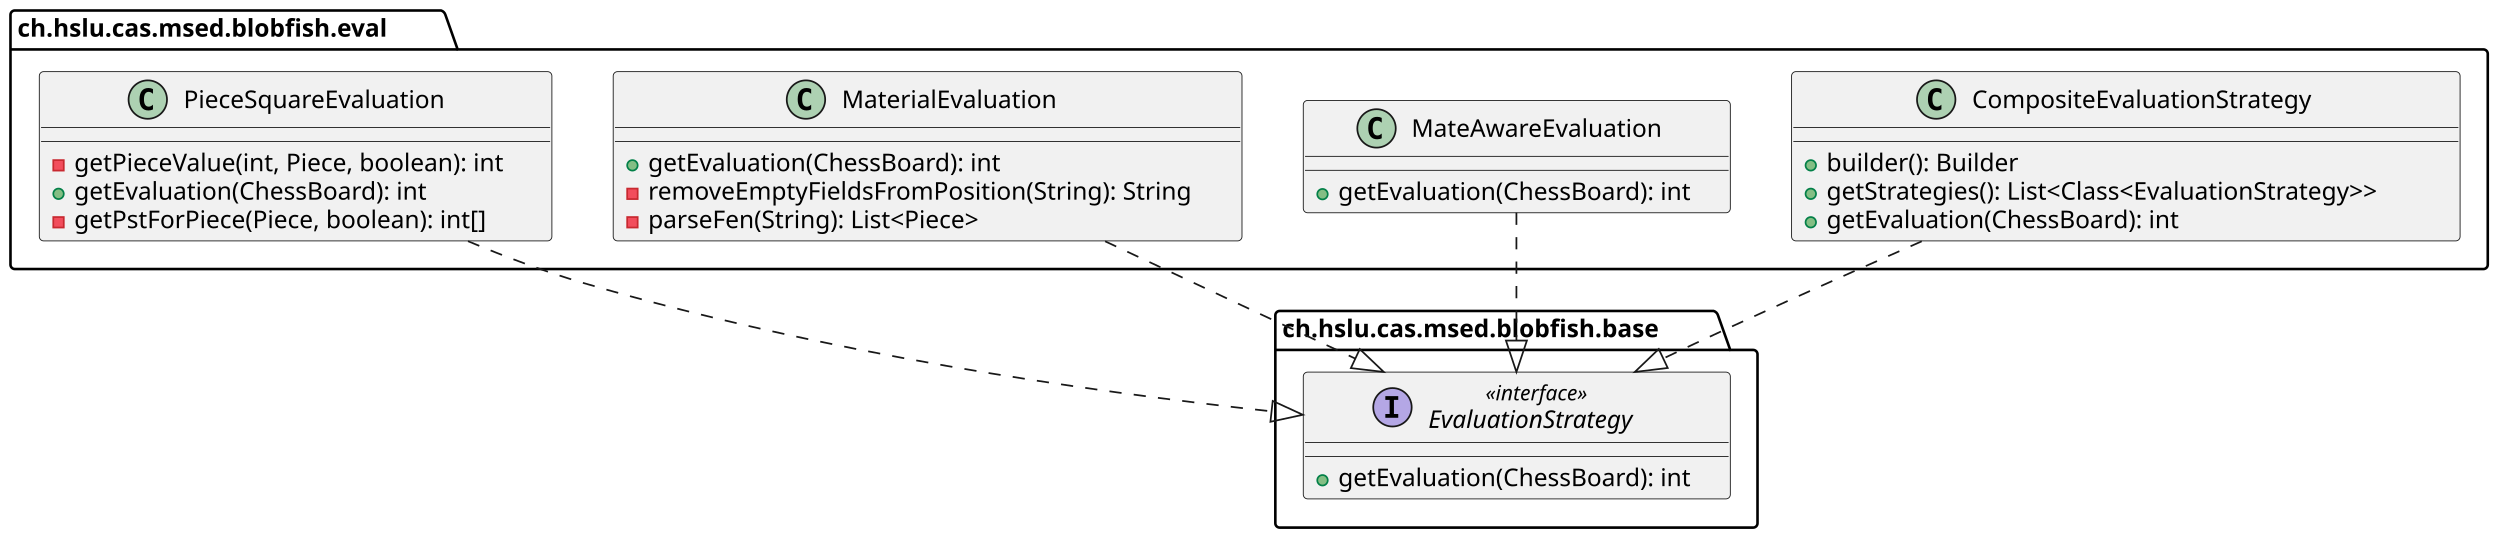
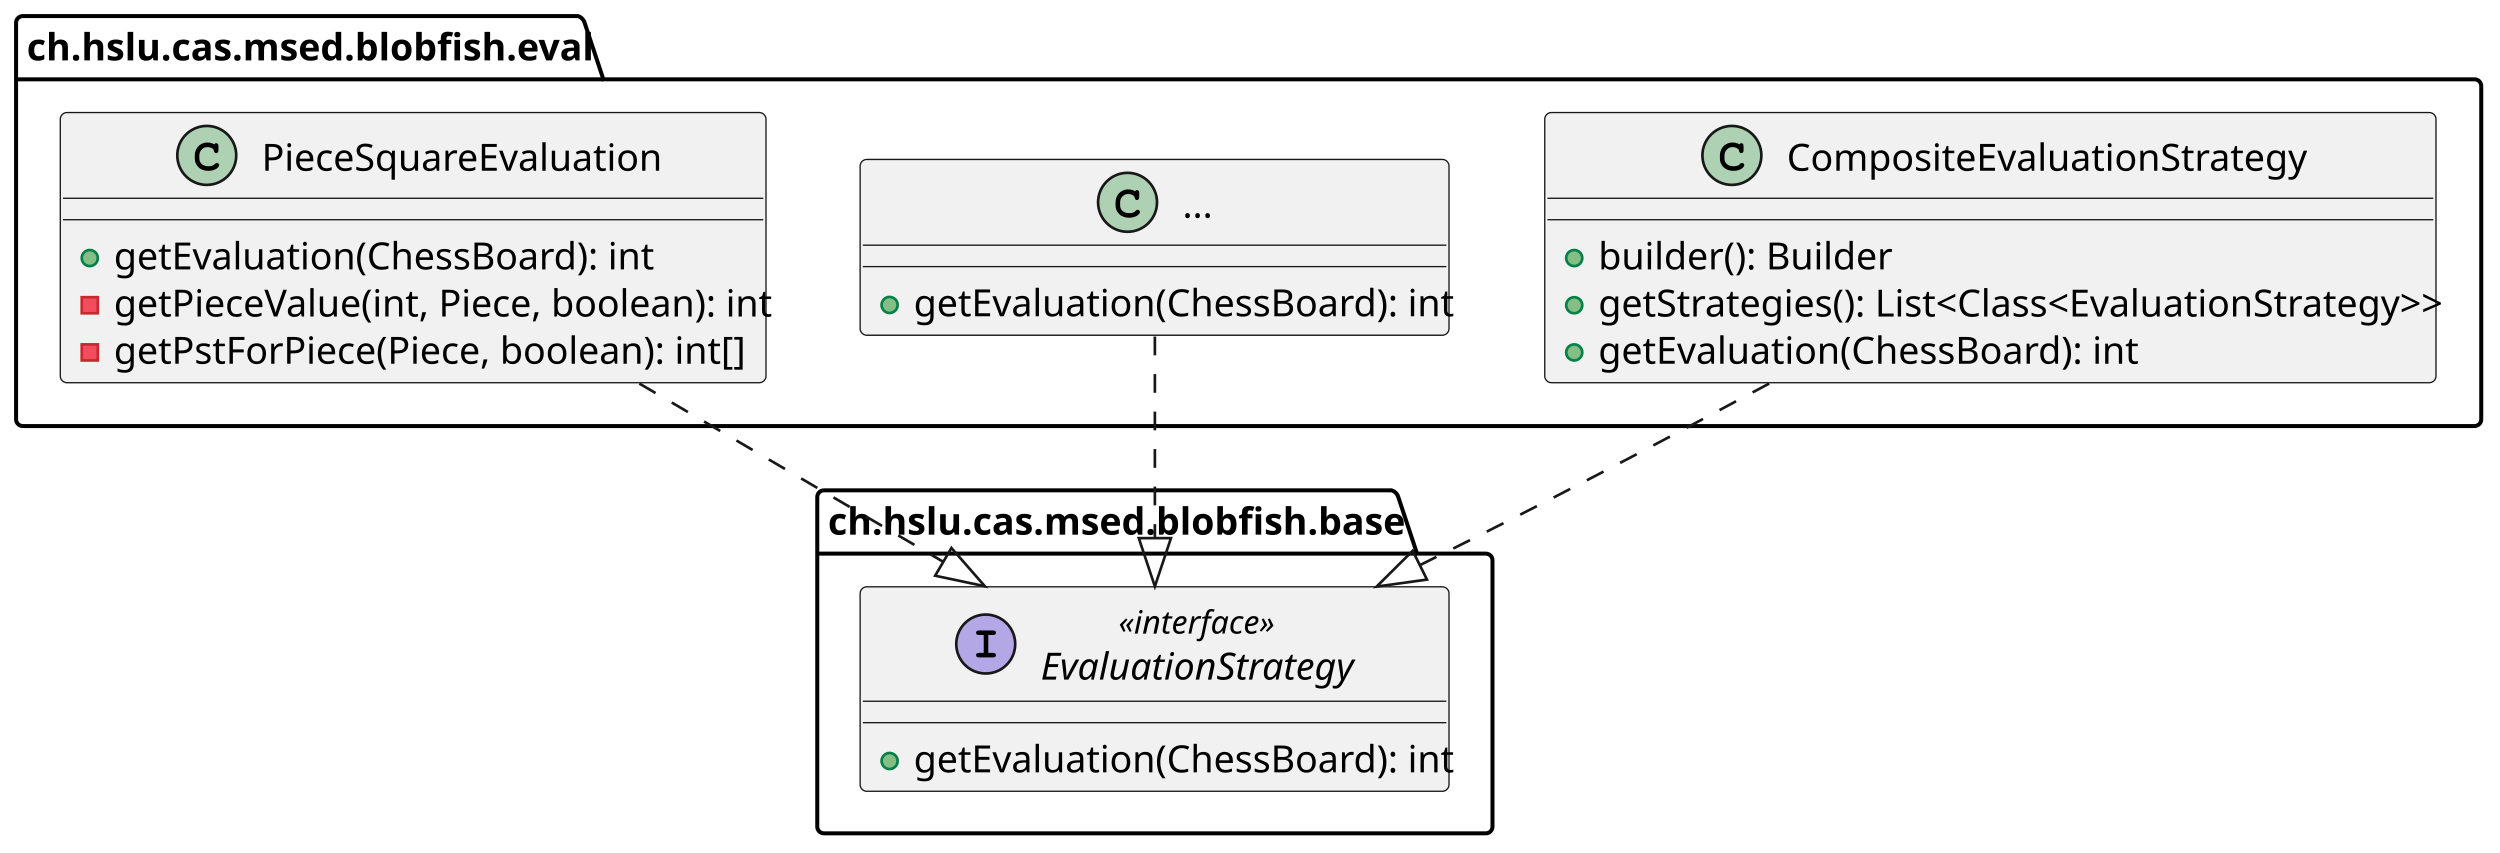
- <svg xmlns="http://www.w3.org/2000/svg" contentStyleType="text/css" data-diagram-type="CLASS" height="309px" preserveAspectRatio="none" style="width:1431px;height:309px;background:#FFFFFF;" version="1.1" viewBox="0 0 1431 309" width="1431px" zoomAndPan="magnify">
+ <svg xmlns="http://www.w3.org/2000/svg" contentStyleType="text/css" data-diagram-type="CLASS" height="318px" preserveAspectRatio="none" style="width:933px;height:318px;background:#FFFFFF;" version="1.1" viewBox="0 0 933 318" width="933px" zoomAndPan="magnify">
  <defs />
  <g>
    <g class="cluster" data-entity="ch.hslu.cas.msed.blobfish.base" data-source-line="6" data-uid="ent0002" id="cluster_ch.hslu.cas.msed.blobfish.base">
-       <path d="M732.5,178 L980.886,178 A3.75,3.75 0 0 1 983.386,180.5 L990.386,200.297 L1003.5,200.297 A2.5,2.5 0 0 1 1006,202.797 L1006,299.5 A2.5,2.5 0 0 1 1003.5,302 L732.5,302 A2.5,2.5 0 0 1 730,299.5 L730,180.5 A2.5,2.5 0 0 1 732.5,178" fill="none" style="stroke:#000000;stroke-width:1.5;" />
-       <line style="stroke:#000000;stroke-width:1.5;" x1="730" x2="990.386" y1="200.297" y2="200.297" />
-       <text fill="#000000" font-family="sans-serif" font-size="14" font-weight="bold" lengthAdjust="spacing" textLength="247.386" x="734" y="192.995">ch.hslu.cas.msed.blobfish.base</text>
+       <path d="M307.5,183 L519.341,183 A3.75,3.75 0 0 1 521.841,185.5 L528.841,206.609 L554.5,206.609 A2.5,2.5 0 0 1 557,209.109 L557,308.5 A2.5,2.5 0 0 1 554.5,311 L307.5,311 A2.5,2.5 0 0 1 305,308.5 L305,185.5 A2.5,2.5 0 0 1 307.5,183" fill="none" style="stroke:#000000;stroke-width:1.5;" />
+       <line style="stroke:#000000;stroke-width:1.5;" x1="305" x2="528.841" y1="206.609" y2="206.609" />
+       <text fill="#000000" font-family="sans-serif" font-size="14" font-weight="bold" lengthAdjust="spacing" textLength="210.841" x="309" y="199.533">ch.hslu.cas.msed.blobfish.base</text>
    </g>
    <g class="cluster" data-entity="ch.hslu.cas.msed.blobfish.eval" data-source-line="12" data-uid="ent0004" id="cluster_ch.hslu.cas.msed.blobfish.eval">
-       <path d="M8.5,6 L252.456,6 A3.75,3.75 0 0 1 254.956,8.5 L261.956,28.297 L1421.5,28.297 A2.5,2.5 0 0 1 1424,30.797 L1424,151.5 A2.5,2.5 0 0 1 1421.5,154 L8.5,154 A2.5,2.5 0 0 1 6,151.5 L6,8.5 A2.5,2.5 0 0 1 8.5,6" fill="none" style="stroke:#000000;stroke-width:1.5;" />
-       <line style="stroke:#000000;stroke-width:1.5;" x1="6" x2="261.956" y1="28.297" y2="28.297" />
-       <text fill="#000000" font-family="sans-serif" font-size="14" font-weight="bold" lengthAdjust="spacing" textLength="242.956" x="10" y="20.995">ch.hslu.cas.msed.blobfish.eval</text>
+       <path d="M8.5,6 L215.679,6 A3.75,3.75 0 0 1 218.179,8.5 L225.179,29.609 L923.5,29.609 A2.5,2.5 0 0 1 926,32.109 L926,156.5 A2.5,2.5 0 0 1 923.5,159 L8.5,159 A2.5,2.5 0 0 1 6,156.5 L6,8.5 A2.5,2.5 0 0 1 8.5,6" fill="none" style="stroke:#000000;stroke-width:1.5;" />
+       <line style="stroke:#000000;stroke-width:1.5;" x1="6" x2="225.179" y1="29.609" y2="29.609" />
+       <text fill="#000000" font-family="sans-serif" font-size="14" font-weight="bold" lengthAdjust="spacing" textLength="206.179" x="10" y="22.533">ch.hslu.cas.msed.blobfish.eval</text>
    </g>
    <g class="entity" data-entity="EvaluationStrategy" data-source-line="7" data-uid="ent0003" id="entity_EvaluationStrategy">
-       <rect fill="#F1F1F1" height="72.562" rx="2.5" ry="2.5" style="stroke:#181818;stroke-width:0.5;" width="244.442" x="746" y="213" />
-       <ellipse cx="797.044" cy="233.133" fill="#B4A7E5" rx="11" ry="11" style="stroke:#181818;stroke-width:1;" />
-       <path d="M792.966,228.898 L792.966,226.742 L800.356,226.742 L800.356,228.898 L797.888,228.898 L797.888,236.977 L800.356,236.977 L800.356,239.133 L792.966,239.133 L792.966,236.977 L795.435,236.977 L795.435,228.898 L792.966,228.898 Z " fill="#000000" />
-       <text fill="#000000" font-family="sans-serif" font-size="12" font-style="italic" lengthAdjust="spacing" textLength="68.332" x="850.305" y="229.139">«interface»</text>
-       <text fill="#000000" font-family="sans-serif" font-size="14" font-style="italic" lengthAdjust="spacing" textLength="133.855" x="817.544" y="244.964">EvaluationStrategy</text>
-       <line style="stroke:#181818;stroke-width:0.5;" x1="747" x2="989.442" y1="253.266" y2="253.266" />
-       <line style="stroke:#181818;stroke-width:0.5;" x1="747" x2="989.442" y1="261.266" y2="261.266" />
-       <ellipse cx="757" cy="274.914" fill="#84BE84" rx="3" ry="3" style="stroke:#038048;stroke-width:1;" />
-       <text fill="#000000" font-family="sans-serif" font-size="14" lengthAdjust="spacing" textLength="218.442" x="766" y="278.261">getEvaluation(ChessBoard): int</text>
+       <rect fill="#F1F1F1" height="76.312" rx="2.5" ry="2.5" style="stroke:#181818;stroke-width:0.5;" width="219.772" x="321" y="219" />
+       <ellipse cx="367.877" cy="240.352" fill="#B4A7E5" rx="11" ry="11" style="stroke:#181818;stroke-width:1;" />
+       <path d="M368.831,236.992 L368.831,243.648 L370.549,243.648 Q371.159,243.648 371.424,243.883 Q371.69,244.117 371.69,244.508 Q371.69,244.883 371.424,245.117 Q371.159,245.352 370.549,245.352 L365.409,245.352 Q364.799,245.352 364.534,245.117 Q364.268,244.883 364.268,244.492 Q364.268,244.117 364.534,243.883 Q364.799,243.648 365.409,243.648 L367.127,243.648 L367.127,236.992 L365.409,236.992 Q364.799,236.992 364.534,236.758 Q364.268,236.523 364.268,236.133 Q364.268,235.758 364.534,235.523 Q364.799,235.289 365.409,235.289 L370.549,235.289 Q371.159,235.289 371.424,235.523 Q371.69,235.758 371.69,236.133 Q371.69,236.523 371.424,236.758 Q371.159,236.992 370.549,236.992 L368.831,236.992 Z " fill="#000000" />
+       <text fill="#000000" font-family="sans-serif" font-size="12" font-style="italic" lengthAdjust="spacing" textLength="59.373" x="417.449" y="236.457">«interface»</text>
+       <text fill="#000000" font-family="sans-serif" font-size="14" font-style="italic" lengthAdjust="spacing" textLength="117.517" x="388.377" y="253.627">EvaluationStrategy</text>
+       <line style="stroke:#181818;stroke-width:0.5;" x1="322" x2="539.771" y1="261.703" y2="261.703" />
+       <line style="stroke:#181818;stroke-width:0.5;" x1="322" x2="539.771" y1="269.703" y2="269.703" />
+       <ellipse cx="332" cy="284.008" fill="#84BE84" rx="3" ry="3" style="stroke:#038048;stroke-width:1;" />
+       <text fill="#000000" font-family="sans-serif" font-size="14" lengthAdjust="spacing" textLength="193.772" x="341" y="288.236">getEvaluation(ChessBoard): int</text>
    </g>
    <g class="entity" data-entity="CompositeEvaluationStrategy" data-source-line="13" data-uid="ent0005" id="entity_CompositeEvaluationStrategy">
-       <rect fill="#F1F1F1" height="96.891" rx="2.5" ry="2.5" style="stroke:#181818;stroke-width:0.5;" width="382.658" x="1025.5" y="41" />
-       <ellipse cx="1108.293" cy="57" fill="#ADD1B2" rx="11" ry="11" style="stroke:#181818;stroke-width:1;" />
-       <path d="M1111.262,62.641 Q1110.684,62.938 1110.043,63.078 Q1109.403,63.234 1108.7,63.234 Q1106.2,63.234 1104.872,61.594 Q1103.559,59.938 1103.559,56.812 Q1103.559,53.688 1104.872,52.031 Q1106.2,50.375 1108.7,50.375 Q1109.403,50.375 1110.043,50.531 Q1110.7,50.688 1111.262,50.984 L1111.262,53.703 Q1110.637,53.125 1110.043,52.859 Q1109.45,52.578 1108.825,52.578 Q1107.481,52.578 1106.793,53.656 Q1106.106,54.719 1106.106,56.812 Q1106.106,58.906 1106.793,59.984 Q1107.481,61.047 1108.825,61.047 Q1109.45,61.047 1110.043,60.781 Q1110.637,60.5 1111.262,59.922 L1111.262,62.641 Z " fill="#000000" />
-       <text fill="#000000" font-family="sans-serif" font-size="14" lengthAdjust="spacing" textLength="208.571" x="1128.793" y="61.847">CompositeEvaluationStrategy</text>
-       <line style="stroke:#181818;stroke-width:0.5;" x1="1026.5" x2="1407.158" y1="73" y2="73" />
-       <line style="stroke:#181818;stroke-width:0.5;" x1="1026.5" x2="1407.158" y1="81" y2="81" />
-       <ellipse cx="1036.5" cy="94.648" fill="#84BE84" rx="3" ry="3" style="stroke:#038048;stroke-width:1;" />
-       <text fill="#000000" font-family="sans-serif" font-size="14" lengthAdjust="spacing" textLength="118.398" x="1045.5" y="97.995">builder(): Builder</text>
-       <ellipse cx="1036.5" cy="110.945" fill="#84BE84" rx="3" ry="3" style="stroke:#038048;stroke-width:1;" />
-       <text fill="#000000" font-family="sans-serif" font-size="14" lengthAdjust="spacing" textLength="356.658" x="1045.5" y="114.292">getStrategies(): List&lt;Class&lt;EvaluationStrategy&gt;&gt;</text>
-       <ellipse cx="1036.5" cy="127.242" fill="#84BE84" rx="3" ry="3" style="stroke:#038048;stroke-width:1;" />
-       <text fill="#000000" font-family="sans-serif" font-size="14" lengthAdjust="spacing" textLength="218.442" x="1045.5" y="130.589">getEvaluation(ChessBoard): int</text>
+       <rect fill="#F1F1F1" height="100.828" rx="2.5" ry="2.5" style="stroke:#181818;stroke-width:0.5;" width="332.612" x="576.5" y="42" />
+       <ellipse cx="646.339" cy="58" fill="#ADD1B2" rx="11" ry="11" style="stroke:#181818;stroke-width:1;" />
+       <path d="M649.105,53.875 Q649.261,53.656 649.449,53.547 Q649.636,53.438 649.855,53.438 Q650.23,53.438 650.464,53.703 Q650.699,53.953 650.699,54.562 L650.699,56.016 Q650.699,56.625 650.464,56.891 Q650.23,57.156 649.855,57.156 Q649.511,57.156 649.308,56.953 Q649.105,56.766 648.996,56.25 Q648.949,55.891 648.761,55.703 Q648.433,55.328 647.824,55.109 Q647.214,54.891 646.589,54.891 Q645.824,54.891 645.183,55.219 Q644.558,55.547 644.058,56.297 Q643.574,57.047 643.574,58.078 L643.574,59.172 Q643.574,60.406 644.464,61.234 Q645.355,62.047 646.949,62.047 Q647.886,62.047 648.543,61.797 Q648.933,61.641 649.355,61.203 Q649.621,60.938 649.761,60.859 Q649.918,60.781 650.121,60.781 Q650.449,60.781 650.699,61.047 Q650.964,61.297 650.964,61.641 Q650.964,61.984 650.621,62.391 Q650.121,62.969 649.324,63.297 Q648.246,63.75 646.949,63.75 Q645.433,63.75 644.23,63.125 Q643.246,62.625 642.558,61.562 Q641.871,60.484 641.871,59.203 L641.871,58.047 Q641.871,56.719 642.48,55.578 Q643.105,54.422 644.199,53.812 Q645.293,53.188 646.527,53.188 Q647.261,53.188 647.902,53.359 Q648.558,53.516 649.105,53.875 Z " fill="#000000" />
+       <text fill="#000000" font-family="sans-serif" font-size="14" lengthAdjust="spacing" textLength="184.434" x="666.839" y="63.728">CompositeEvaluationStrategy</text>
+       <line style="stroke:#181818;stroke-width:0.5;" x1="577.5" x2="908.112" y1="74" y2="74" />
+       <line style="stroke:#181818;stroke-width:0.5;" x1="577.5" x2="908.112" y1="82" y2="82" />
+       <ellipse cx="587.5" cy="96.305" fill="#84BE84" rx="3" ry="3" style="stroke:#038048;stroke-width:1;" />
+       <text fill="#000000" font-family="sans-serif" font-size="14" lengthAdjust="spacing" textLength="102.71" x="596.5" y="100.533">builder(): Builder</text>
+       <ellipse cx="587.5" cy="113.914" fill="#84BE84" rx="3" ry="3" style="stroke:#038048;stroke-width:1;" />
+       <text fill="#000000" font-family="sans-serif" font-size="14" lengthAdjust="spacing" textLength="306.612" x="596.5" y="118.143">getStrategies(): List&lt;Class&lt;EvaluationStrategy&gt;&gt;</text>
+       <ellipse cx="587.5" cy="131.523" fill="#84BE84" rx="3" ry="3" style="stroke:#038048;stroke-width:1;" />
+       <text fill="#000000" font-family="sans-serif" font-size="14" lengthAdjust="spacing" textLength="193.772" x="596.5" y="135.752">getEvaluation(ChessBoard): int</text>
    </g>
-     <g class="entity" data-entity="MateAwareEvaluation" data-source-line="18" data-uid="ent0006" id="entity_MateAwareEvaluation">
-       <rect fill="#F1F1F1" height="64.297" rx="2.5" ry="2.5" style="stroke:#181818;stroke-width:0.5;" width="244.442" x="746" y="57.5" />
-       <ellipse cx="787.927" cy="73.5" fill="#ADD1B2" rx="11" ry="11" style="stroke:#181818;stroke-width:1;" />
-       <path d="M790.895,79.141 Q790.317,79.438 789.677,79.578 Q789.036,79.734 788.333,79.734 Q785.833,79.734 784.505,78.094 Q783.192,76.438 783.192,73.312 Q783.192,70.188 784.505,68.531 Q785.833,66.875 788.333,66.875 Q789.036,66.875 789.677,67.031 Q790.333,67.188 790.895,67.484 L790.895,70.203 Q790.27,69.625 789.677,69.359 Q789.083,69.078 788.458,69.078 Q787.114,69.078 786.427,70.156 Q785.739,71.219 785.739,73.312 Q785.739,75.406 786.427,76.484 Q787.114,77.547 788.458,77.547 Q789.083,77.547 789.677,77.281 Q790.27,77 790.895,76.422 L790.895,79.141 Z " fill="#000000" />
-       <text fill="#000000" font-family="sans-serif" font-size="14" lengthAdjust="spacing" textLength="152.606" x="807.91" y="78.347">MateAwareEvaluation</text>
-       <line style="stroke:#181818;stroke-width:0.5;" x1="747" x2="989.442" y1="89.5" y2="89.5" />
-       <line style="stroke:#181818;stroke-width:0.5;" x1="747" x2="989.442" y1="97.5" y2="97.5" />
-       <ellipse cx="757" cy="111.148" fill="#84BE84" rx="3" ry="3" style="stroke:#038048;stroke-width:1;" />
-       <text fill="#000000" font-family="sans-serif" font-size="14" lengthAdjust="spacing" textLength="218.442" x="766" y="114.495">getEvaluation(ChessBoard): int</text>
+     <g class="entity" data-entity="someClass" data-source-line="18" data-uid="ent0006" id="entity_someClass">
+       <rect fill="#F1F1F1" height="65.609" rx="2.5" ry="2.5" style="stroke:#181818;stroke-width:0.5;" width="219.772" x="321" y="59.5" />
+       <ellipse cx="420.801" cy="75.5" fill="#ADD1B2" rx="11" ry="11" style="stroke:#181818;stroke-width:1;" />
+       <path d="M423.567,71.375 Q423.723,71.156 423.911,71.047 Q424.098,70.938 424.317,70.938 Q424.692,70.938 424.926,71.203 Q425.161,71.453 425.161,72.062 L425.161,73.516 Q425.161,74.125 424.926,74.391 Q424.692,74.656 424.317,74.656 Q423.973,74.656 423.77,74.453 Q423.567,74.266 423.457,73.75 Q423.411,73.391 423.223,73.203 Q422.895,72.828 422.286,72.609 Q421.676,72.391 421.051,72.391 Q420.286,72.391 419.645,72.719 Q419.02,73.047 418.52,73.797 Q418.036,74.547 418.036,75.578 L418.036,76.672 Q418.036,77.906 418.926,78.734 Q419.817,79.547 421.411,79.547 Q422.348,79.547 423.004,79.297 Q423.395,79.141 423.817,78.703 Q424.082,78.438 424.223,78.359 Q424.379,78.281 424.582,78.281 Q424.911,78.281 425.161,78.547 Q425.426,78.797 425.426,79.141 Q425.426,79.484 425.082,79.891 Q424.582,80.469 423.786,80.797 Q422.707,81.25 421.411,81.25 Q419.895,81.25 418.692,80.625 Q417.707,80.125 417.02,79.062 Q416.332,77.984 416.332,76.703 L416.332,75.547 Q416.332,74.219 416.942,73.078 Q417.567,71.922 418.661,71.312 Q419.754,70.688 420.989,70.688 Q421.723,70.688 422.364,70.859 Q423.02,71.016 423.567,71.375 Z " fill="#000000" />
+       <text fill="#000000" font-family="sans-serif" font-size="14" lengthAdjust="spacing" textLength="11.669" x="441.301" y="81.228">...</text>
+       <line style="stroke:#181818;stroke-width:0.5;" x1="322" x2="539.771" y1="91.5" y2="91.5" />
+       <line style="stroke:#181818;stroke-width:0.5;" x1="322" x2="539.771" y1="99.5" y2="99.5" />
+       <ellipse cx="332" cy="113.805" fill="#84BE84" rx="3" ry="3" style="stroke:#038048;stroke-width:1;" />
+       <text fill="#000000" font-family="sans-serif" font-size="14" lengthAdjust="spacing" textLength="193.772" x="341" y="118.033">getEvaluation(ChessBoard): int</text>
    </g>
-     <g class="entity" data-entity="MaterialEvaluation" data-source-line="21" data-uid="ent0007" id="entity_MaterialEvaluation">
-       <rect fill="#F1F1F1" height="96.891" rx="2.5" ry="2.5" style="stroke:#181818;stroke-width:0.5;" width="359.915" x="351" y="41" />
-       <ellipse cx="461.335" cy="57" fill="#ADD1B2" rx="11" ry="11" style="stroke:#181818;stroke-width:1;" />
-       <path d="M464.304,62.641 Q463.726,62.938 463.085,63.078 Q462.445,63.234 461.742,63.234 Q459.242,63.234 457.914,61.594 Q456.601,59.938 456.601,56.812 Q456.601,53.688 457.914,52.031 Q459.242,50.375 461.742,50.375 Q462.445,50.375 463.085,50.531 Q463.742,50.688 464.304,50.984 L464.304,53.703 Q463.679,53.125 463.085,52.859 Q462.492,52.578 461.867,52.578 Q460.523,52.578 459.835,53.656 Q459.148,54.719 459.148,56.812 Q459.148,58.906 459.835,59.984 Q460.523,61.047 461.867,61.047 Q462.492,61.047 463.085,60.781 Q463.679,60.5 464.304,59.922 L464.304,62.641 Z " fill="#000000" />
-       <text fill="#000000" font-family="sans-serif" font-size="14" lengthAdjust="spacing" textLength="130.744" x="481.835" y="61.847">MaterialEvaluation</text>
-       <line style="stroke:#181818;stroke-width:0.5;" x1="352" x2="709.915" y1="73" y2="73" />
-       <line style="stroke:#181818;stroke-width:0.5;" x1="352" x2="709.915" y1="81" y2="81" />
-       <ellipse cx="362" cy="94.648" fill="#84BE84" rx="3" ry="3" style="stroke:#038048;stroke-width:1;" />
-       <text fill="#000000" font-family="sans-serif" font-size="14" lengthAdjust="spacing" textLength="218.442" x="371" y="97.995">getEvaluation(ChessBoard): int</text>
-       <rect fill="#F24D5C" height="6" style="stroke:#C82930;stroke-width:1;" width="6" x="359" y="107.945" />
-       <text fill="#000000" font-family="sans-serif" font-size="14" lengthAdjust="spacing" textLength="333.915" x="371" y="114.292">removeEmptyFieldsFromPosition(String): String</text>
-       <rect fill="#F24D5C" height="6" style="stroke:#C82930;stroke-width:1;" width="6" x="359" y="124.242" />
-       <text fill="#000000" font-family="sans-serif" font-size="14" lengthAdjust="spacing" textLength="211.73" x="371" y="130.589">parseFen(String): List&lt;Piece&gt;</text>
+     <g class="entity" data-entity="PieceSquareEvaluation" data-source-line="21" data-uid="ent0007" id="entity_PieceSquareEvaluation">
+       <rect fill="#F1F1F1" height="100.828" rx="2.5" ry="2.5" style="stroke:#181818;stroke-width:0.5;" width="263.371" x="22.5" y="42" />
+       <ellipse cx="77.164" cy="58" fill="#ADD1B2" rx="11" ry="11" style="stroke:#181818;stroke-width:1;" />
+       <path d="M79.929,53.875 Q80.085,53.656 80.273,53.547 Q80.46,53.438 80.679,53.438 Q81.054,53.438 81.289,53.703 Q81.523,53.953 81.523,54.562 L81.523,56.016 Q81.523,56.625 81.289,56.891 Q81.054,57.156 80.679,57.156 Q80.335,57.156 80.132,56.953 Q79.929,56.766 79.82,56.25 Q79.773,55.891 79.585,55.703 Q79.257,55.328 78.648,55.109 Q78.039,54.891 77.414,54.891 Q76.648,54.891 76.007,55.219 Q75.382,55.547 74.882,56.297 Q74.398,57.047 74.398,58.078 L74.398,59.172 Q74.398,60.406 75.289,61.234 Q76.179,62.047 77.773,62.047 Q78.71,62.047 79.367,61.797 Q79.757,61.641 80.179,61.203 Q80.445,60.938 80.585,60.859 Q80.742,60.781 80.945,60.781 Q81.273,60.781 81.523,61.047 Q81.789,61.297 81.789,61.641 Q81.789,61.984 81.445,62.391 Q80.945,62.969 80.148,63.297 Q79.07,63.75 77.773,63.75 Q76.257,63.75 75.054,63.125 Q74.07,62.625 73.382,61.562 Q72.695,60.484 72.695,59.203 L72.695,58.047 Q72.695,56.719 73.304,55.578 Q73.929,54.422 75.023,53.812 Q76.117,53.188 77.351,53.188 Q78.085,53.188 78.726,53.359 Q79.382,53.516 79.929,53.875 Z " fill="#000000" />
+       <text fill="#000000" font-family="sans-serif" font-size="14" lengthAdjust="spacing" textLength="145.544" x="97.664" y="63.728">PieceSquareEvaluation</text>
+       <line style="stroke:#181818;stroke-width:0.5;" x1="23.5" x2="284.871" y1="74" y2="74" />
+       <line style="stroke:#181818;stroke-width:0.5;" x1="23.5" x2="284.871" y1="82" y2="82" />
+       <ellipse cx="33.5" cy="96.305" fill="#84BE84" rx="3" ry="3" style="stroke:#038048;stroke-width:1;" />
+       <text fill="#000000" font-family="sans-serif" font-size="14" lengthAdjust="spacing" textLength="193.772" x="42.5" y="100.533">getEvaluation(ChessBoard): int</text>
+       <rect fill="#F24D5C" height="6" style="stroke:#C82930;stroke-width:1;" width="6" x="30.5" y="110.914" />
+       <text fill="#000000" font-family="sans-serif" font-size="14" lengthAdjust="spacing" textLength="237.371" x="42.5" y="118.143">getPieceValue(int, Piece, boolean): int</text>
+       <rect fill="#F24D5C" height="6" style="stroke:#C82930;stroke-width:1;" width="6" x="30.5" y="128.523" />
+       <text fill="#000000" font-family="sans-serif" font-size="14" lengthAdjust="spacing" textLength="228.006" x="42.5" y="135.752">getPstForPiece(Piece, boolean): int[]</text>
    </g>
-     <g class="entity" data-entity="PieceSquareEvaluation" data-source-line="26" data-uid="ent0008" id="entity_PieceSquareEvaluation">
-       <rect fill="#F1F1F1" height="96.891" rx="2.5" ry="2.5" style="stroke:#181818;stroke-width:0.5;" width="293.401" x="22.5" y="41" />
-       <ellipse cx="84.591" cy="57" fill="#ADD1B2" rx="11" ry="11" style="stroke:#181818;stroke-width:1;" />
-       <path d="M87.56,62.641 Q86.981,62.938 86.341,63.078 Q85.7,63.234 84.997,63.234 Q82.497,63.234 81.169,61.594 Q79.856,59.938 79.856,56.812 Q79.856,53.688 81.169,52.031 Q82.497,50.375 84.997,50.375 Q85.7,50.375 86.341,50.531 Q86.997,50.688 87.56,50.984 L87.56,53.703 Q86.935,53.125 86.341,52.859 Q85.747,52.578 85.122,52.578 Q83.778,52.578 83.091,53.656 Q82.403,54.719 82.403,56.812 Q82.403,58.906 83.091,59.984 Q83.778,61.047 85.122,61.047 Q85.747,61.047 86.341,60.781 Q86.935,60.5 87.56,59.922 L87.56,62.641 Z " fill="#000000" />
-       <text fill="#000000" font-family="sans-serif" font-size="14" lengthAdjust="spacing" textLength="160.72" x="105.091" y="61.847">PieceSquareEvaluation</text>
-       <line style="stroke:#181818;stroke-width:0.5;" x1="23.5" x2="314.901" y1="73" y2="73" />
-       <line style="stroke:#181818;stroke-width:0.5;" x1="23.5" x2="314.901" y1="81" y2="81" />
-       <rect fill="#F24D5C" height="6" style="stroke:#C82930;stroke-width:1;" width="6" x="30.5" y="91.648" />
-       <text fill="#000000" font-family="sans-serif" font-size="14" lengthAdjust="spacing" textLength="267.401" x="42.5" y="97.995">getPieceValue(int, Piece, boolean): int</text>
-       <ellipse cx="33.5" cy="110.945" fill="#84BE84" rx="3" ry="3" style="stroke:#038048;stroke-width:1;" />
-       <text fill="#000000" font-family="sans-serif" font-size="14" lengthAdjust="spacing" textLength="218.442" x="42.5" y="114.292">getEvaluation(ChessBoard): int</text>
-       <rect fill="#F24D5C" height="6" style="stroke:#C82930;stroke-width:1;" width="6" x="30.5" y="124.242" />
-       <text fill="#000000" font-family="sans-serif" font-size="14" lengthAdjust="spacing" textLength="255.24" x="42.5" y="130.589">getPstForPiece(Piece, boolean): int[]</text>
+     <g class="link" data-entity-1="CompositeEvaluationStrategy" data-entity-2="EvaluationStrategy" data-source-line="30" data-uid="lnk9" id="link_CompositeEvaluationStrategy_EvaluationStrategy">
+       <path codeLine="30" d="M660.24,143.14 C614.92,167.55 575.199,188.47 529.88,210.92" fill="none" id="CompositeEvaluationStrategy-to-EvaluationStrategy" style="stroke:#181818;stroke-width:1;stroke-dasharray:7,7;" />
+       <polygon fill="none" points="513.75,218.91,532.543,216.297,527.216,205.543,513.75,218.91" style="stroke:#181818;stroke-width:1;" />
    </g>
-     <g class="link" data-entity-1="CompositeEvaluationStrategy" data-entity-2="EvaluationStrategy" data-source-line="35" data-uid="lnk10" id="link_CompositeEvaluationStrategy_EvaluationStrategy">
-       <path codeLine="35" d="M1100,138.12 C1045.4,162.15 998.676,183.102 952.036,205.202" fill="none" id="CompositeEvaluationStrategy-to-EvaluationStrategy" style="stroke:#181818;stroke-width:1;stroke-dasharray:7,7;" />
-       <polygon fill="none" points="935.77,212.91,954.606,210.624,949.467,199.78,935.77,212.91" style="stroke:#181818;stroke-width:1;" />
+     <g class="link" data-entity-1="someClass" data-entity-2="EvaluationStrategy" data-source-line="31" data-uid="lnk10" id="link_someClass_EvaluationStrategy">
+       <path codeLine="31" d="M431,125.6 C431,152.43 431,172.7 431,200.84" fill="none" id="someClass-to-EvaluationStrategy" style="stroke:#181818;stroke-width:1;stroke-dasharray:7,7;" />
+       <polygon fill="none" points="431,218.84,437,200.84,425,200.84,431,218.84" style="stroke:#181818;stroke-width:1;" />
    </g>
-     <g class="link" data-entity-1="MateAwareEvaluation" data-entity-2="EvaluationStrategy" data-source-line="36" data-uid="lnk11" id="link_MateAwareEvaluation_EvaluationStrategy">
-       <path codeLine="36" d="M868,121.72 C868,147.98 868,167.52 868,194.94" fill="none" id="MateAwareEvaluation-to-EvaluationStrategy" style="stroke:#181818;stroke-width:1;stroke-dasharray:7,7;" />
-       <polygon fill="none" points="868,212.94,874,194.94,862,194.94,868,212.94" style="stroke:#181818;stroke-width:1;" />
-     </g>
-     <g class="link" data-entity-1="MaterialEvaluation" data-entity-2="EvaluationStrategy" data-source-line="37" data-uid="lnk12" id="link_MaterialEvaluation_EvaluationStrategy">
-       <path codeLine="37" d="M632.57,138.12 C683.83,162.15 728.663,183.167 775.783,205.267" fill="none" id="MaterialEvaluation-to-EvaluationStrategy" style="stroke:#181818;stroke-width:1;stroke-dasharray:7,7;" />
-       <polygon fill="none" points="792.08,212.91,778.331,199.834,773.236,210.699,792.08,212.91" style="stroke:#181818;stroke-width:1;" />
-     </g>
-     <g class="link" data-entity-1="PieceSquareEvaluation" data-entity-2="EvaluationStrategy" data-source-line="38" data-uid="lnk13" id="link_PieceSquareEvaluation_EvaluationStrategy">
-       <path codeLine="38" d="M267.87,138.06 C289.31,147.03 312.13,155.6 334,162 C472.13,202.43 618.357,223.494 727.847,235.464" fill="none" id="PieceSquareEvaluation-to-EvaluationStrategy" style="stroke:#181818;stroke-width:1;stroke-dasharray:7,7;" />
-       <polygon fill="none" points="745.74,237.42,728.499,229.499,727.194,241.428,745.74,237.42" style="stroke:#181818;stroke-width:1;" />
+     <g class="link" data-entity-1="PieceSquareEvaluation" data-entity-2="EvaluationStrategy" data-source-line="32" data-uid="lnk11" id="link_PieceSquareEvaluation_EvaluationStrategy">
+       <path codeLine="32" d="M238.61,143.14 C280.14,167.5 313.796,187.24 352.036,209.68" fill="none" id="PieceSquareEvaluation-to-EvaluationStrategy" style="stroke:#181818;stroke-width:1;stroke-dasharray:7,7;" />
+       <polygon fill="none" points="367.56,218.79,355.072,204.505,348.999,214.855,367.56,218.79" style="stroke:#181818;stroke-width:1;" />
    </g>
  </g>
</svg>
